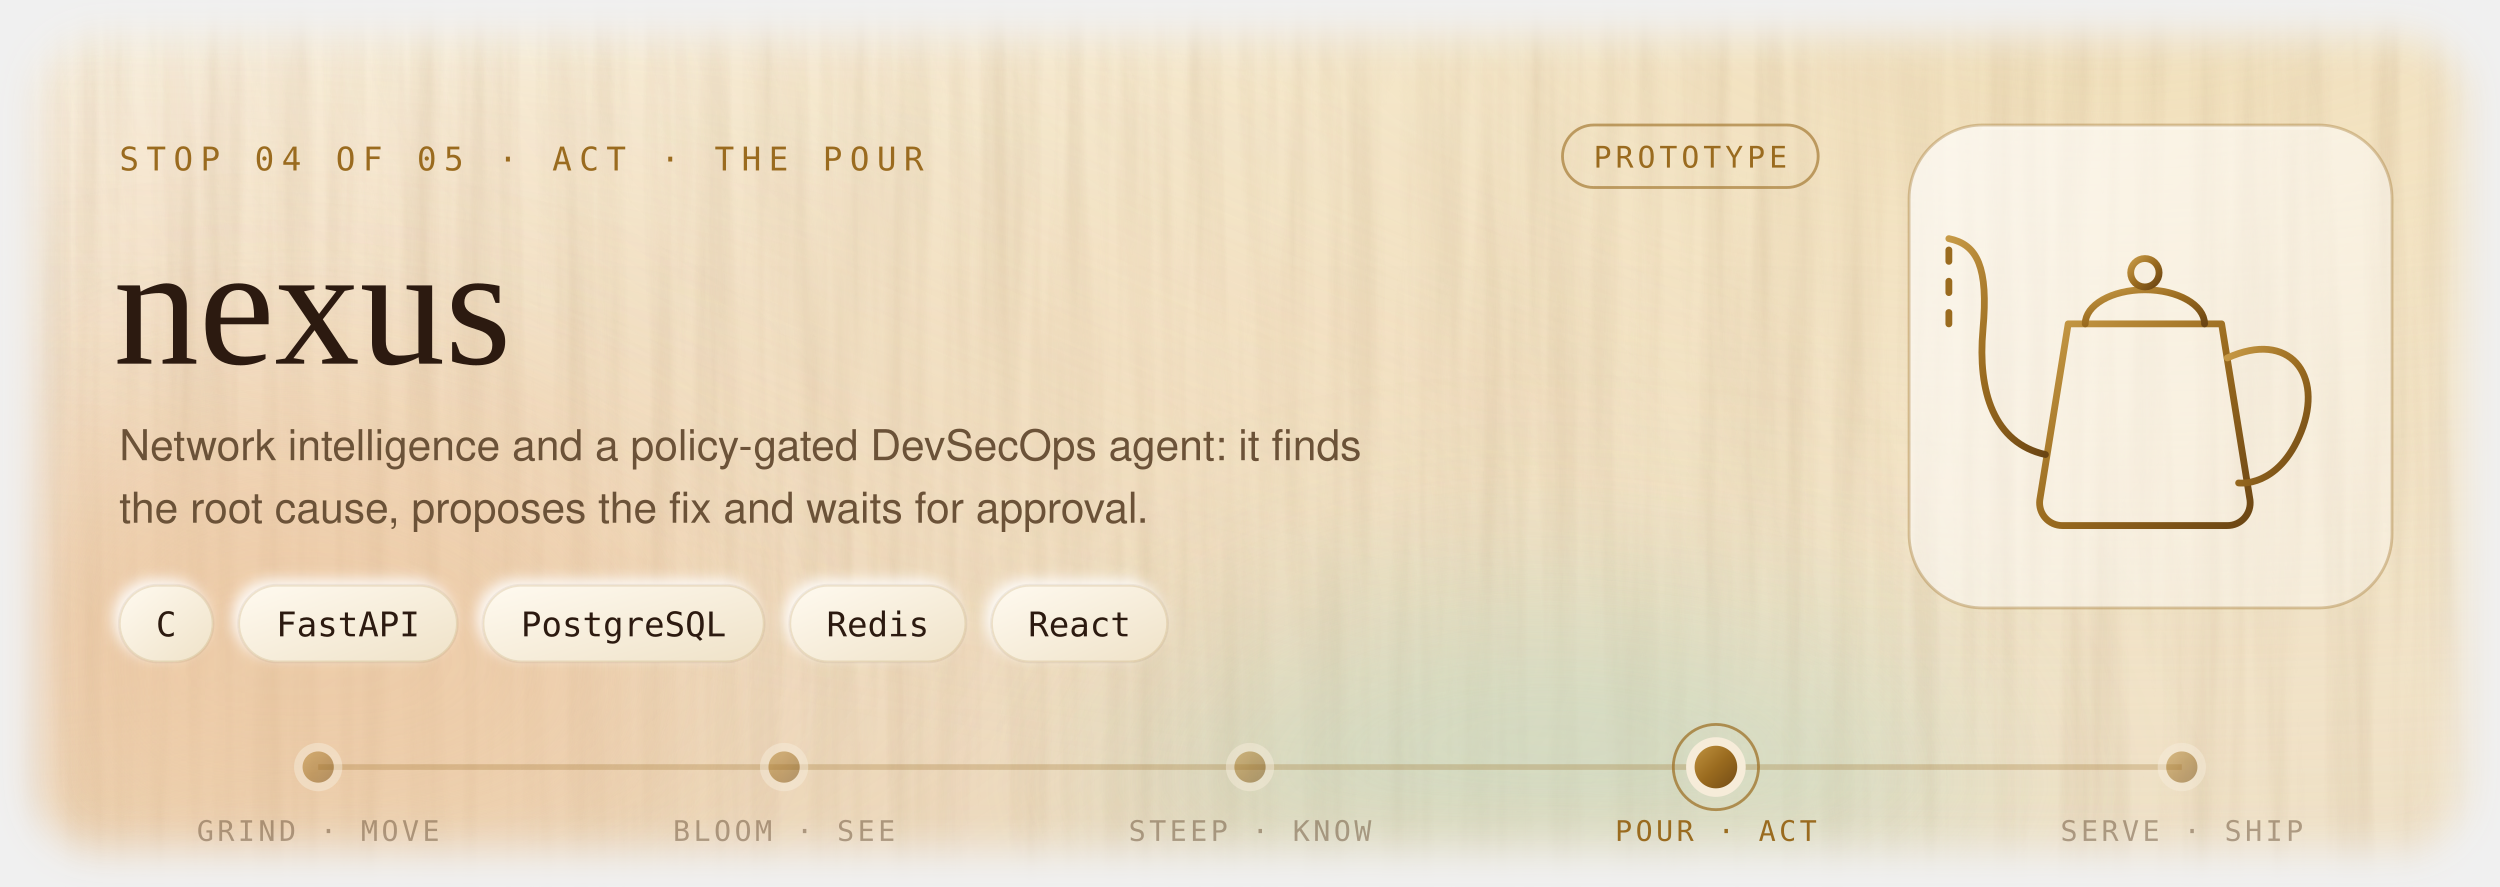
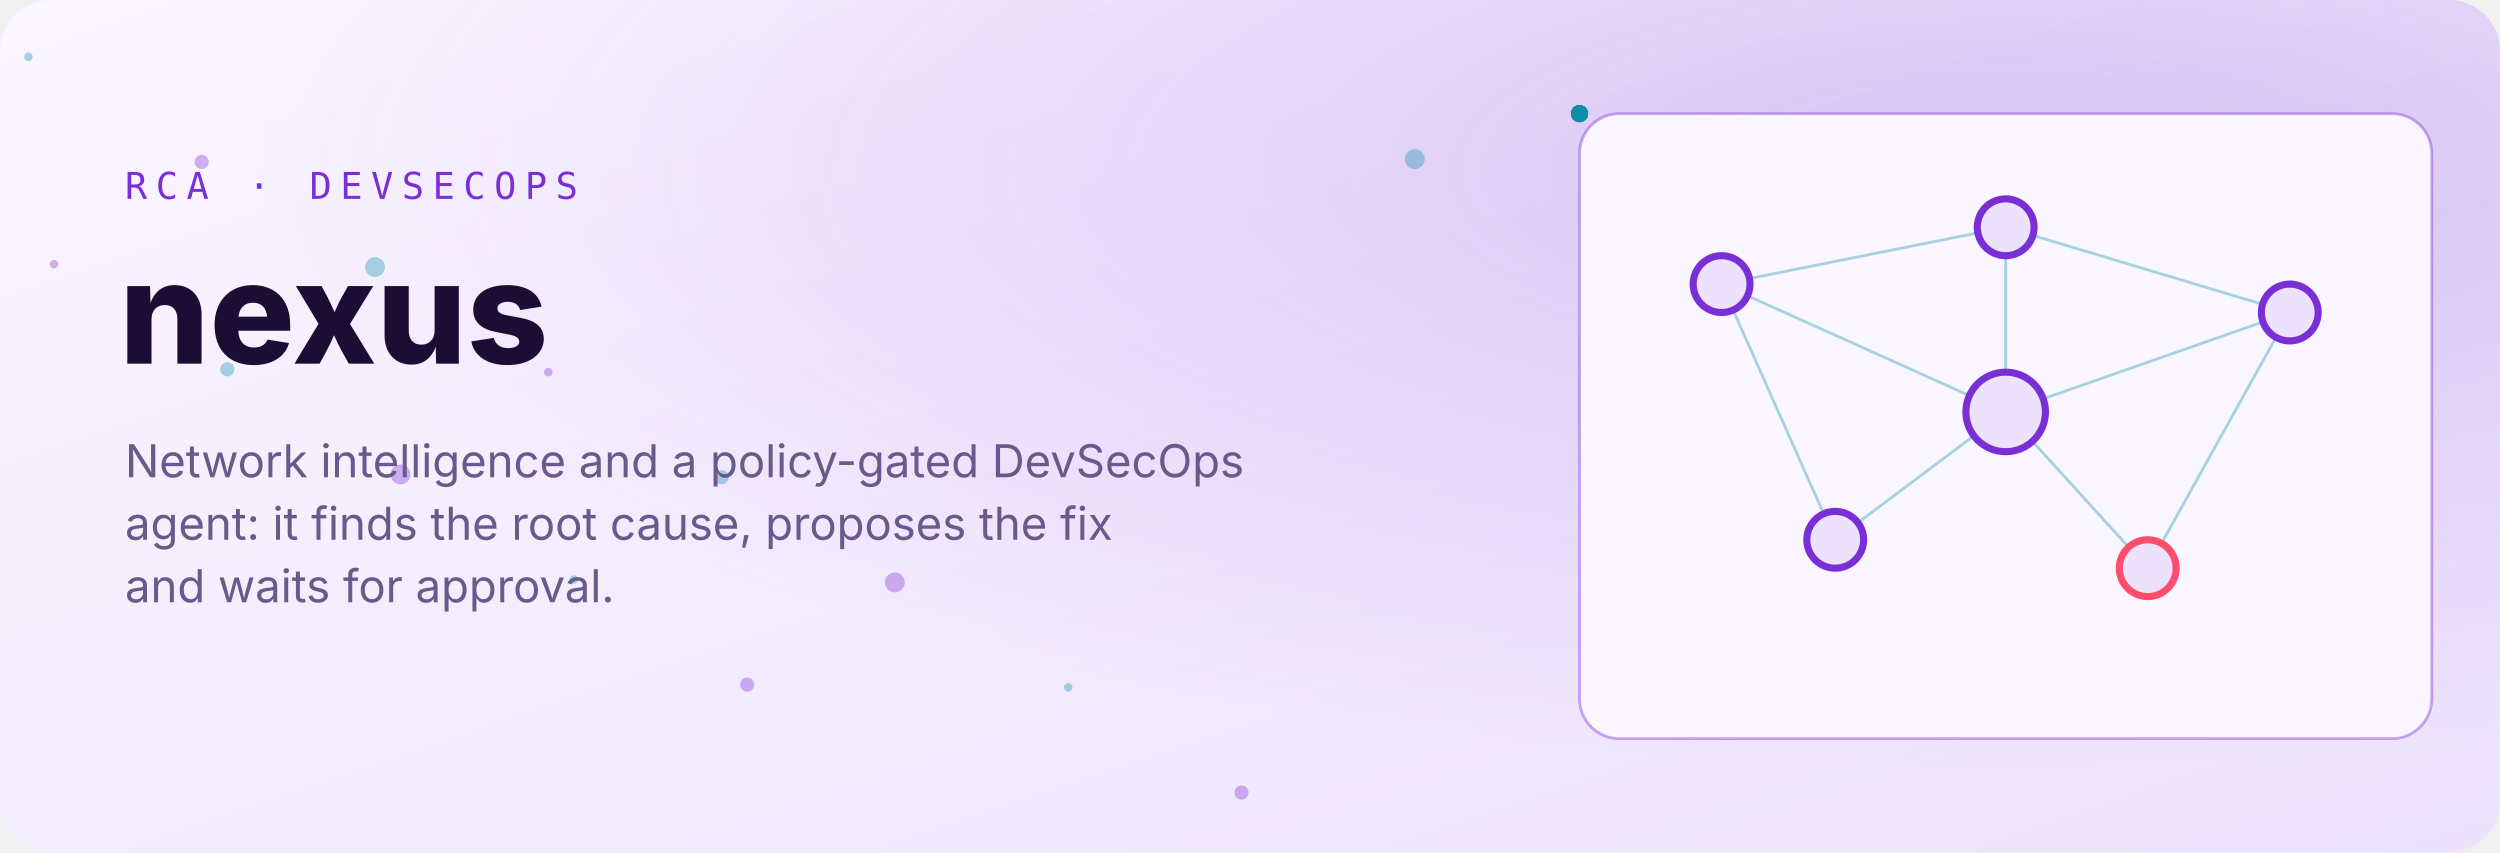
- <svg xmlns="http://www.w3.org/2000/svg" viewBox="0 0 880 312" width="100%" role="img" aria-label="nexus: Network intelligence and a policy-gated DevSecOps agent: it finds the root cause, proposes the fix and waits for approval.">
+ <svg xmlns="http://www.w3.org/2000/svg" viewBox="0 0 880 300" width="100%" role="img" aria-label="nexus: Network intelligence and a policy-gated DevSecOps agent: it finds the root cause, proposes the fix and waits for approval.">
  <defs>
-     <linearGradient id="wall" x1="0" y1="0" x2="0" y2="1">
-       <stop offset="0" stop-color="#fcf7ec" />
-       <stop offset=".6" stop-color="#f5ead5" />
-       <stop offset="1" stop-color="#eedfc4" />
+     <linearGradient id="bg" x1="0" y1="0" x2="1" y2="1">
+       <stop offset="0" stop-color="#faf6ff" />
+       <stop offset="1" stop-color="#ece2fc" />
    </linearGradient>
-     <radialGradient id="lamp" cx=".84" cy="0" r=".95">
-       <stop offset="0" stop-color="#e2bd72" stop-opacity=".40" />
-       <stop offset="1" stop-color="#e2bd72" stop-opacity="0" />
+     <radialGradient id="glow" cx=".8" cy=".2" r=".7">
+       <stop offset="0" stop-color="#7a2fd6" stop-opacity=".22" />
+       <stop offset="1" stop-color="#7a2fd6" stop-opacity="0" />
    </radialGradient>
-     <radialGradient id="ember" cx="0" cy=".7" r=".8">
-       <stop offset="0" stop-color="#e3b48a" stop-opacity=".40" />
-       <stop offset="1" stop-color="#e3b48a" stop-opacity="0" />
+     <radialGradient id="heat">
+       <stop offset="0" stop-color="#fff7b0" />
+       <stop offset=".35" stop-color="#ffd23f" />
+       <stop offset=".7" stop-color="#ff6a00" />
+       <stop offset="1" stop-color="#b3001b" stop-opacity=".6" />
    </radialGradient>
-     <linearGradient id="glass" x1="0" y1="0" x2="1" y2="1">
-       <stop offset="0" stop-color="#ffffff" stop-opacity=".70" />
-       <stop offset="1" stop-color="#ffffff" stop-opacity=".32" />
+     <linearGradient id="bar" x1="0" x2="1">
+       <stop offset="0" stop-color="#7a2fd6" />
+       <stop offset="1" stop-color="#0b8ea8" />
    </linearGradient>
-     <linearGradient id="green" x1="0" y1="0" x2="1" y2="1">
-       <stop offset="0" stop-color="#cfe6d6" stop-opacity=".95" />
-       <stop offset="1" stop-color="#ffffff" stop-opacity=".35" />
-     </linearGradient>
-     <linearGradient id="brass" x1="0" y1="0" x2="1" y2="1">
-       <stop offset="0" stop-color="#c79a46" />
-       <stop offset=".5" stop-color="#9a6b1f" />
-       <stop offset="1" stop-color="#6b4513" />
-     </linearGradient>
-     <linearGradient id="neo" x1="0" y1="0" x2="1" y2="1">
-       <stop offset="0" stop-color="#fffaf0" />
-       <stop offset="1" stop-color="#efe2c8" />
-     </linearGradient>
-     <linearGradient id="fade" x1="0" y1="0" x2="1" y2="0">
-       <stop offset="0" stop-color="#9a6b1f" stop-opacity=".75" />
-       <stop offset="1" stop-color="#9a6b1f" stop-opacity="0" />
-     </linearGradient>
-     <filter id="grain" x="0" y="0" width="100%" height="100%">
-       <feTurbulence type="fractalNoise" baseFrequency=".11 .005" numOctaves="3" seed="7" />
-       <feColorMatrix values="0 0 0 0 .45  0 0 0 0 .30  0 0 0 0 .15  1.0 0 0 0 -.36" />
-     </filter>
-     <filter id="blur" x="-60%" y="-60%" width="220%" height="220%">
-       <feGaussianBlur stdDeviation="36" />
-     </filter>
-     <filter id="soft" x="-10%" y="-20%" width="120%" height="140%">
-       <feGaussianBlur stdDeviation="7" />
-     </filter>
-     <filter id="lift" x="-20%" y="-40%" width="140%" height="190%">
-       <feDropShadow dx="3" dy="4" stdDeviation="4" flood-color="#6b4a22" flood-opacity=".28" />
-       <feDropShadow dx="-2" dy="-2" stdDeviation="2.5" flood-color="#ffffff" flood-opacity=".9" />
-     </filter>
-     <mask id="feather">
-       <rect x="13" y="13" width="854" height="286" rx="22" fill="#fff" filter="url(#soft)" />
-     </mask>
-     <clipPath id="clip">
-       <rect width="880" height="312" rx="22" />
-     </clipPath>
  </defs>
-   <g mask="url(#feather)">
-     <rect width="880" height="312" fill="url(#wall)" />
-     <rect width="880" height="312" fill="url(#ember)" />
-     <rect width="880" height="312" fill="url(#lamp)" />
-     <rect width="880" height="312" filter="url(#grain)" opacity=".35" />
-     <ellipse cx="106" cy="234" rx="130" ry="90" fill="#edc39a" opacity=".5" filter="url(#blur)">
-       <animateTransform attributeName="transform" type="translate" values="0 0;34 -18;-18 12;0 0" dur="24s" repeatCount="indefinite" />
-     </ellipse>
-     <ellipse cx="546" cy="296" rx="150" ry="80" fill="#b5d6c0" opacity=".55" filter="url(#blur)">
-       <animateTransform attributeName="transform" type="translate" values="0 0;-40 -14;22 10;0 0" dur="29s" repeatCount="indefinite" />
-     </ellipse>
+   <rect width="880" height="300" rx="18" fill="url(#bg)" />
+   <rect width="880" height="300" rx="18" fill="url(#glow)" />
+   <circle cx="10" cy="20" r="1.5" fill="#0b8ea8" opacity=".35">
+     <animate attributeName="cy" values="20;6;20" dur="4s" repeatCount="indefinite" />
+   </circle>
+   <circle cx="71" cy="57" r="2.5" fill="#7a2fd6" opacity=".35">
+     <animate attributeName="cy" values="57;43;57" dur="5s" repeatCount="indefinite" />
+   </circle>
+   <circle cx="132" cy="94" r="3.5" fill="#0b8ea8" opacity=".35">
+     <animate attributeName="cy" values="94;80;94" dur="6s" repeatCount="indefinite" />
+   </circle>
+   <circle cx="193" cy="131" r="1.5" fill="#7a2fd6" opacity=".35">
+     <animate attributeName="cy" values="131;117;131" dur="7s" repeatCount="indefinite" />
+   </circle>
+   <circle cx="254" cy="168" r="2.5" fill="#0b8ea8" opacity=".35">
+     <animate attributeName="cy" values="168;154;168" dur="8s" repeatCount="indefinite" />
+   </circle>
+   <circle cx="315" cy="205" r="3.5" fill="#7a2fd6" opacity=".35">
+     <animate attributeName="cy" values="205;191;205" dur="4s" repeatCount="indefinite" />
+   </circle>
+   <circle cx="376" cy="242" r="1.5" fill="#0b8ea8" opacity=".35">
+     <animate attributeName="cy" values="242;228;242" dur="5s" repeatCount="indefinite" />
+   </circle>
+   <circle cx="437" cy="279" r="2.5" fill="#7a2fd6" opacity=".35">
+     <animate attributeName="cy" values="279;265;279" dur="6s" repeatCount="indefinite" />
+   </circle>
+   <circle cx="498" cy="56" r="3.5" fill="#0b8ea8" opacity=".35">
+     <animate attributeName="cy" values="56;42;56" dur="7s" repeatCount="indefinite" />
+   </circle>
+   <circle cx="19" cy="93" r="1.5" fill="#7a2fd6" opacity=".35">
+     <animate attributeName="cy" values="93;79;93" dur="8s" repeatCount="indefinite" />
+   </circle>
+   <circle cx="80" cy="130" r="2.5" fill="#0b8ea8" opacity=".35">
+     <animate attributeName="cy" values="130;116;130" dur="4s" repeatCount="indefinite" />
+   </circle>
+   <circle cx="141" cy="167" r="3.5" fill="#7a2fd6" opacity=".35">
+     <animate attributeName="cy" values="167;153;167" dur="5s" repeatCount="indefinite" />
+   </circle>
+   <circle cx="202" cy="204" r="1.5" fill="#0b8ea8" opacity=".35">
+     <animate attributeName="cy" values="204;190;204" dur="6s" repeatCount="indefinite" />
+   </circle>
+   <circle cx="263" cy="241" r="2.5" fill="#7a2fd6" opacity=".35">
+     <animate attributeName="cy" values="241;227;241" dur="7s" repeatCount="indefinite" />
+   </circle>
+   <text x="44" y="70" font-family="'JetBrains Mono', Consolas, monospace" font-size="13" letter-spacing="3" fill="#7a2fd6">RCA · DEVSECOPS</text>
+   <text x="42" y="128" font-family="'Segoe UI', Inter, Helvetica, Arial, sans-serif" font-size="50" font-weight="800" fill="#1b0d33">nexus</text>
+   <text x="44" y="168" font-family="'Segoe UI', Inter, Helvetica, Arial, sans-serif" font-size="16" fill="#6a5a8c">Network intelligence and a policy-gated DevSecOps</text>
+   <text x="44" y="190" font-family="'Segoe UI', Inter, Helvetica, Arial, sans-serif" font-size="16" fill="#6a5a8c">agent: it finds the root cause, proposes the fix</text>
+   <text x="44" y="212" font-family="'Segoe UI', Inter, Helvetica, Arial, sans-serif" font-size="16" fill="#6a5a8c">and waits for approval.</text>
+   <rect x="44" y="266" width="0" height="4" rx="2" fill="url(#bar)">
+     <animate attributeName="width" values="0;180;180" dur="3s" repeatCount="indefinite" keyTimes="0;.5;1" />
+   </rect>
+   <g transform="translate(556,40)">
+     <rect width="300" height="220" rx="14" fill="#faf6ff" stroke="#7a2fd6" stroke-opacity=".4" />
+     <line x1="50" y1="60" x2="150" y2="105" stroke="#0b8ea8" stroke-opacity=".35" />
+     <line x1="150" y1="40" x2="150" y2="105" stroke="#0b8ea8" stroke-opacity=".35" />
+     <line x1="250" y1="70" x2="150" y2="105" stroke="#0b8ea8" stroke-opacity=".35" />
+     <line x1="90" y1="150" x2="150" y2="105" stroke="#0b8ea8" stroke-opacity=".35" />
+     <line x1="200" y1="160" x2="150" y2="105" stroke="#0b8ea8" stroke-opacity=".35" />
+     <line x1="50" y1="60" x2="90" y2="150" stroke="#0b8ea8" stroke-opacity=".35" />
+     <line x1="250" y1="70" x2="200" y2="160" stroke="#0b8ea8" stroke-opacity=".35" />
+     <line x1="50" y1="60" x2="150" y2="40" stroke="#0b8ea8" stroke-opacity=".35" />
+     <line x1="150" y1="40" x2="250" y2="70" stroke="#0b8ea8" stroke-opacity=".35" />
+     <circle r="3" fill="#0b8ea8">
+       <animateMotion path="M50 60 L150 105" dur="1.4s" repeatCount="indefinite" />
+     </circle>
+     <circle r="3" fill="#0b8ea8">
+       <animateMotion path="M150 40 L150 105" dur="1.7s" repeatCount="indefinite" />
+     </circle>
+     <circle r="3" fill="#0b8ea8">
+       <animateMotion path="M250 70 L150 105" dur="2.0s" repeatCount="indefinite" />
+     </circle>
+     <circle r="3" fill="#0b8ea8">
+       <animateMotion path="M90 150 L150 105" dur="2.3s" repeatCount="indefinite" />
+     </circle>
+     <circle r="3" fill="#0b8ea8">
+       <animateMotion path="M200 160 L150 105" dur="2.6s" repeatCount="indefinite" />
+     </circle>
+     <circle cx="50" cy="60" r="10" fill="#ece2fc" stroke="#7a2fd6" stroke-width="2.5" />
+     <circle cx="150" cy="40" r="10" fill="#ece2fc" stroke="#7a2fd6" stroke-width="2.5" />
+     <circle cx="250" cy="70" r="10" fill="#ece2fc" stroke="#7a2fd6" stroke-width="2.5" />
+     <circle cx="90" cy="150" r="10" fill="#ece2fc" stroke="#7a2fd6" stroke-width="2.5" />
+     <circle cx="200" cy="160" r="10" fill="#ece2fc" stroke="#ff4d6d" stroke-width="2.5">
+       <animate attributeName="stroke" values="#ff4d6d;#ff4d6d;#7a2fd6;#7a2fd6" dur="5s" repeatCount="indefinite" keyTimes="0;.5;.55;1" calcMode="discrete" />
+     </circle>
+     <circle cx="150" cy="105" r="14" fill="#ece2fc" stroke="#7a2fd6" stroke-width="2.5" />
+     <g opacity="0">
+       <animate attributeName="opacity" values="0;0;1;1;0" dur="5s" repeatCount="indefinite" keyTimes="0;.25;.3;.5;.55" />
+       <rect x="180" y="190" width="104" height="22" rx="6" fill="#ece2fc" stroke="#7a2fd6" />
+       <text x="232" y="205" font-family="'JetBrains Mono', Consolas, monospace" font-size="11" fill="#7a2fd6" text-anchor="middle">approve? y/N</text>
+     </g>
  </g>
-   <text x="42" y="60" font-family="'SF Mono',Menlo,Consolas,'DejaVu Sans Mono',monospace" font-size="11.5" fill="#9a6b1f" letter-spacing="2.6">STOP 04 OF 05 · ACT · THE POUR</text>
-   <g transform="translate(550,44)">
-     <rect x="0" y="0" width="90" height="22" rx="11" fill="none" stroke="#9a6b1f" stroke-opacity=".6" />
-     <text x="45.0" y="15" font-family="'SF Mono',Menlo,Consolas,'DejaVu Sans Mono',monospace" font-size="10.5" fill="#9a6b1f" text-anchor="middle" letter-spacing="1.4">PROTOTYPE</text>
-   </g>
-   <text x="40" y="128" font-family="'Bodoni 72','Bodoni MT',Didot,'Playfair Display',Georgia,'Times New Roman',serif" font-size="60" fill="#2c1a10">nexus</text>
-   <text x="42" y="162" font-family="'Helvetica Neue',Helvetica,Arial,sans-serif" font-size="15" fill="#6b5238">Network intelligence and a policy-gated DevSecOps agent: it finds</text>
-   <text x="42" y="184" font-family="'Helvetica Neue',Helvetica,Arial,sans-serif" font-size="15" fill="#6b5238">the root cause, proposes the fix and waits for approval.</text>
-   <g filter="url(#lift)">
-     <rect x="42" y="206" width="33" height="27" rx="13.5" fill="url(#neo)" stroke="#9a6b1f" stroke-opacity=".16" />
-   </g>
-   <text x="58.5" y="224" font-family="'SF Mono',Menlo,Consolas,'DejaVu Sans Mono',monospace" font-size="12" fill="#2c1a10" text-anchor="middle">C</text>
-   <g filter="url(#lift)">
-     <rect x="84" y="206" width="77" height="27" rx="13.5" fill="url(#neo)" stroke="#9a6b1f" stroke-opacity=".16" />
-   </g>
-   <text x="122.5" y="224" font-family="'SF Mono',Menlo,Consolas,'DejaVu Sans Mono',monospace" font-size="12" fill="#2c1a10" text-anchor="middle">FastAPI</text>
-   <g filter="url(#lift)">
-     <rect x="170" y="206" width="99" height="27" rx="13.5" fill="url(#neo)" stroke="#9a6b1f" stroke-opacity=".16" />
-   </g>
-   <text x="219.5" y="224" font-family="'SF Mono',Menlo,Consolas,'DejaVu Sans Mono',monospace" font-size="12" fill="#2c1a10" text-anchor="middle">PostgreSQL</text>
-   <g filter="url(#lift)">
-     <rect x="278" y="206" width="62" height="27" rx="13.5" fill="url(#neo)" stroke="#9a6b1f" stroke-opacity=".16" />
-   </g>
-   <text x="309.0" y="224" font-family="'SF Mono',Menlo,Consolas,'DejaVu Sans Mono',monospace" font-size="12" fill="#2c1a10" text-anchor="middle">Redis</text>
-   <g filter="url(#lift)">
-     <rect x="349" y="206" width="62" height="27" rx="13.5" fill="url(#neo)" stroke="#9a6b1f" stroke-opacity=".16" />
-   </g>
-   <text x="380.0" y="224" font-family="'SF Mono',Menlo,Consolas,'DejaVu Sans Mono',monospace" font-size="12" fill="#2c1a10" text-anchor="middle">React</text>
-   <rect x="672" y="44" width="170" height="170" rx="26" fill="url(#glass)" stroke="#9a6b1f" stroke-opacity=".34" />
-   <path d="M698 45.2 H816" stroke="#ffffff" stroke-opacity=".22" stroke-linecap="round" />
-   <g transform="translate(672,44)">
-     <g fill="none" stroke="url(#brass)" stroke-width="2.4" stroke-linecap="round" stroke-linejoin="round">
-       <path d="M56 70h54l10 62a8 8 0 0 1-8 9H54a8 8 0 0 1-8-9z" />
-       <path d="M62 70a21 12 0 0 1 42 0" />
-       <circle cx="83" cy="52" r="5" />
-       <path d="M48 116c-18-4-24-22-22-44s-2-30-12-32" />
-       <path d="M112 82c22-10 34 6 26 26s-22 18-22 18" />
-     </g>
-     <path d="M14 44v30" stroke="#9a6b1f" stroke-width="2.4" stroke-linecap="round" stroke-dasharray="4 7">
-       <animate attributeName="stroke-dashoffset" values="0;-22" dur="1.2s" repeatCount="indefinite" />
-     </path>
-   </g>
-   <path d="M112.0 270H768.0" stroke="#9a6b1f" stroke-opacity=".25" stroke-width="2" />
-   <path d="M112.0 270H768.0" stroke="url(#brass)" stroke-width="2.5" stroke-linecap="round" stroke-dasharray="60 656.0">
-     <animate attributeName="stroke-dashoffset" values="60;-656.0" dur="5s" repeatCount="indefinite" />
-   </path>
-   <circle cx="112.0" cy="270" r="7" fill="url(#brass)" stroke="#f6ecd9" stroke-width="3" opacity=".5" />
-   <text x="112.0" y="296" font-family="'SF Mono',Menlo,Consolas,'DejaVu Sans Mono',monospace" font-size="10" fill="#6b5238" text-anchor="middle" letter-spacing="1.2" opacity=".5">GRIND · MOVE</text>
-   <circle cx="276.0" cy="270" r="7" fill="url(#brass)" stroke="#f6ecd9" stroke-width="3" opacity=".5" />
-   <text x="276.0" y="296" font-family="'SF Mono',Menlo,Consolas,'DejaVu Sans Mono',monospace" font-size="10" fill="#6b5238" text-anchor="middle" letter-spacing="1.2" opacity=".5">BLOOM · SEE</text>
-   <circle cx="440.0" cy="270" r="7" fill="url(#brass)" stroke="#f6ecd9" stroke-width="3" opacity=".5" />
-   <text x="440.0" y="296" font-family="'SF Mono',Menlo,Consolas,'DejaVu Sans Mono',monospace" font-size="10" fill="#6b5238" text-anchor="middle" letter-spacing="1.2" opacity=".5">STEEP · KNOW</text>
-   <circle cx="604.0" cy="270" r="15" fill="none" stroke="#9a6b1f" stroke-opacity=".7">
-     <animate attributeName="r" values="12;19;12" dur="2.6s" repeatCount="indefinite" />
-     <animate attributeName="stroke-opacity" values=".8;0;.8" dur="2.6s" repeatCount="indefinite" />
-   </circle>
-   <circle cx="604.0" cy="270" r="9" fill="url(#brass)" stroke="#f6ecd9" stroke-width="3" opacity="1" />
-   <text x="604.0" y="296" font-family="'SF Mono',Menlo,Consolas,'DejaVu Sans Mono',monospace" font-size="10" fill="#9a6b1f" text-anchor="middle" letter-spacing="1.2" opacity="1">POUR · ACT</text>
-   <circle cx="768.0" cy="270" r="7" fill="url(#brass)" stroke="#f6ecd9" stroke-width="3" opacity=".5" />
-   <text x="768.0" y="296" font-family="'SF Mono',Menlo,Consolas,'DejaVu Sans Mono',monospace" font-size="10" fill="#6b5238" text-anchor="middle" letter-spacing="1.2" opacity=".5">SERVE · SHIP</text>
</svg>
